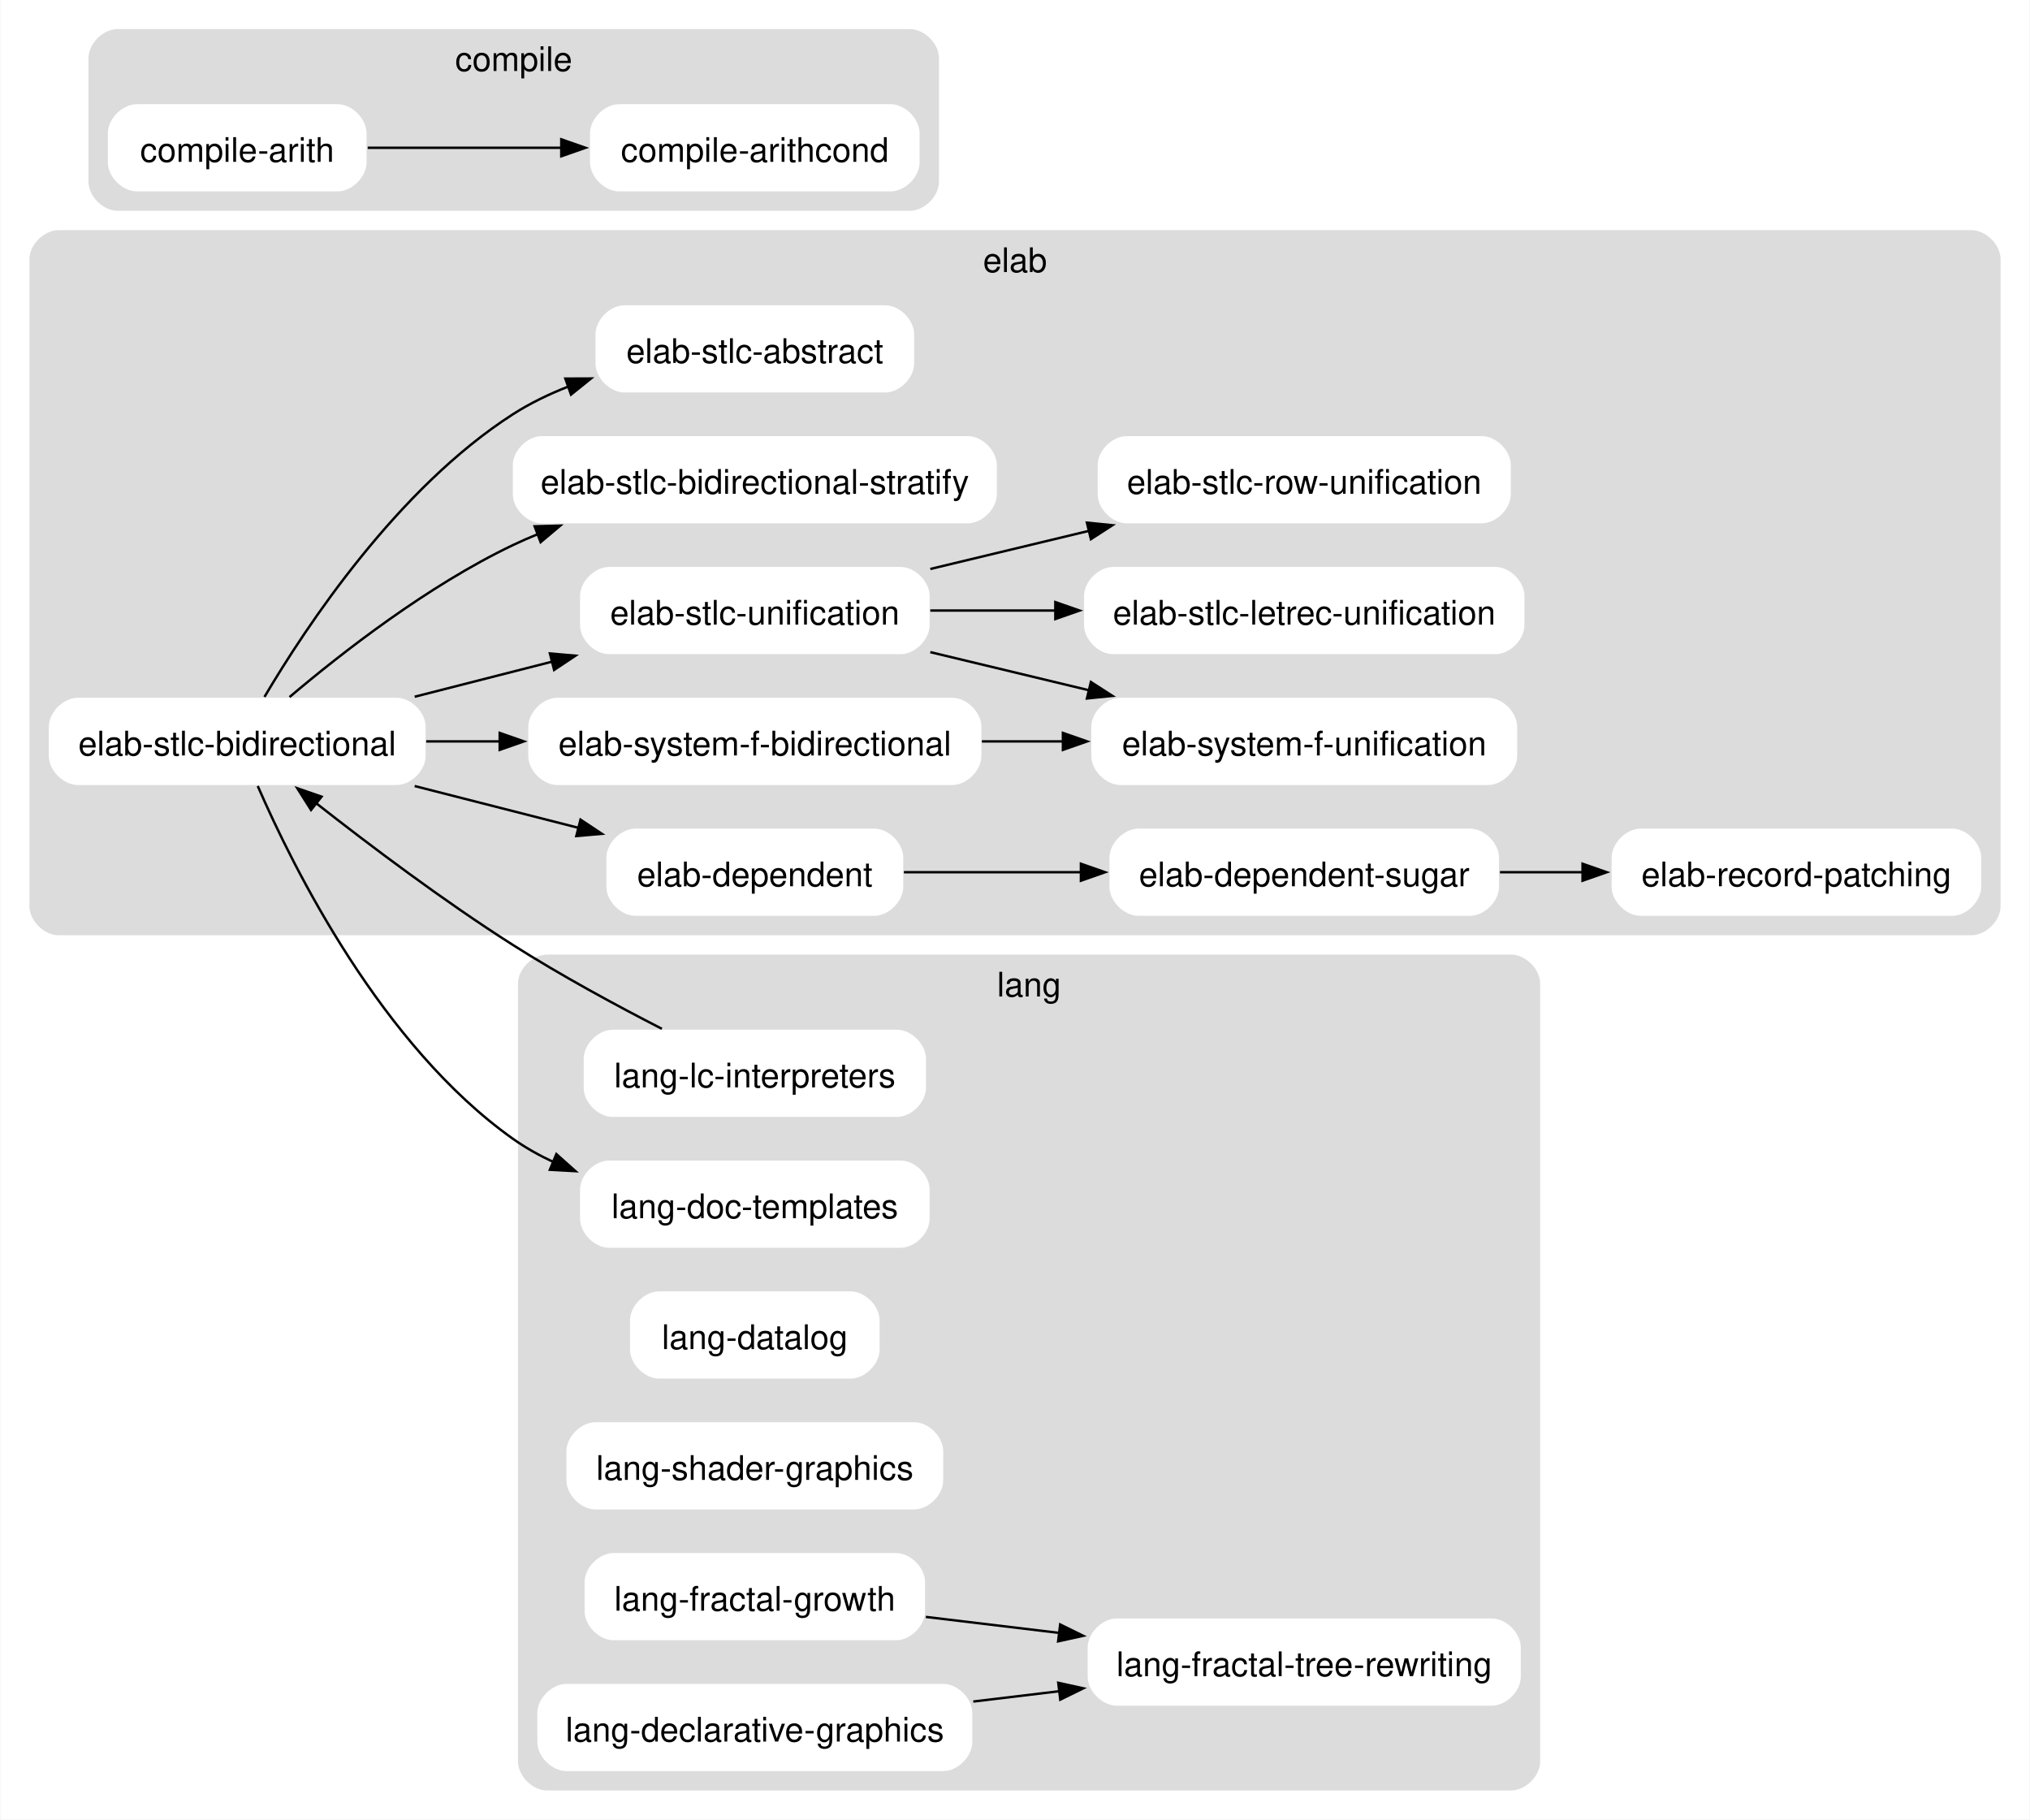
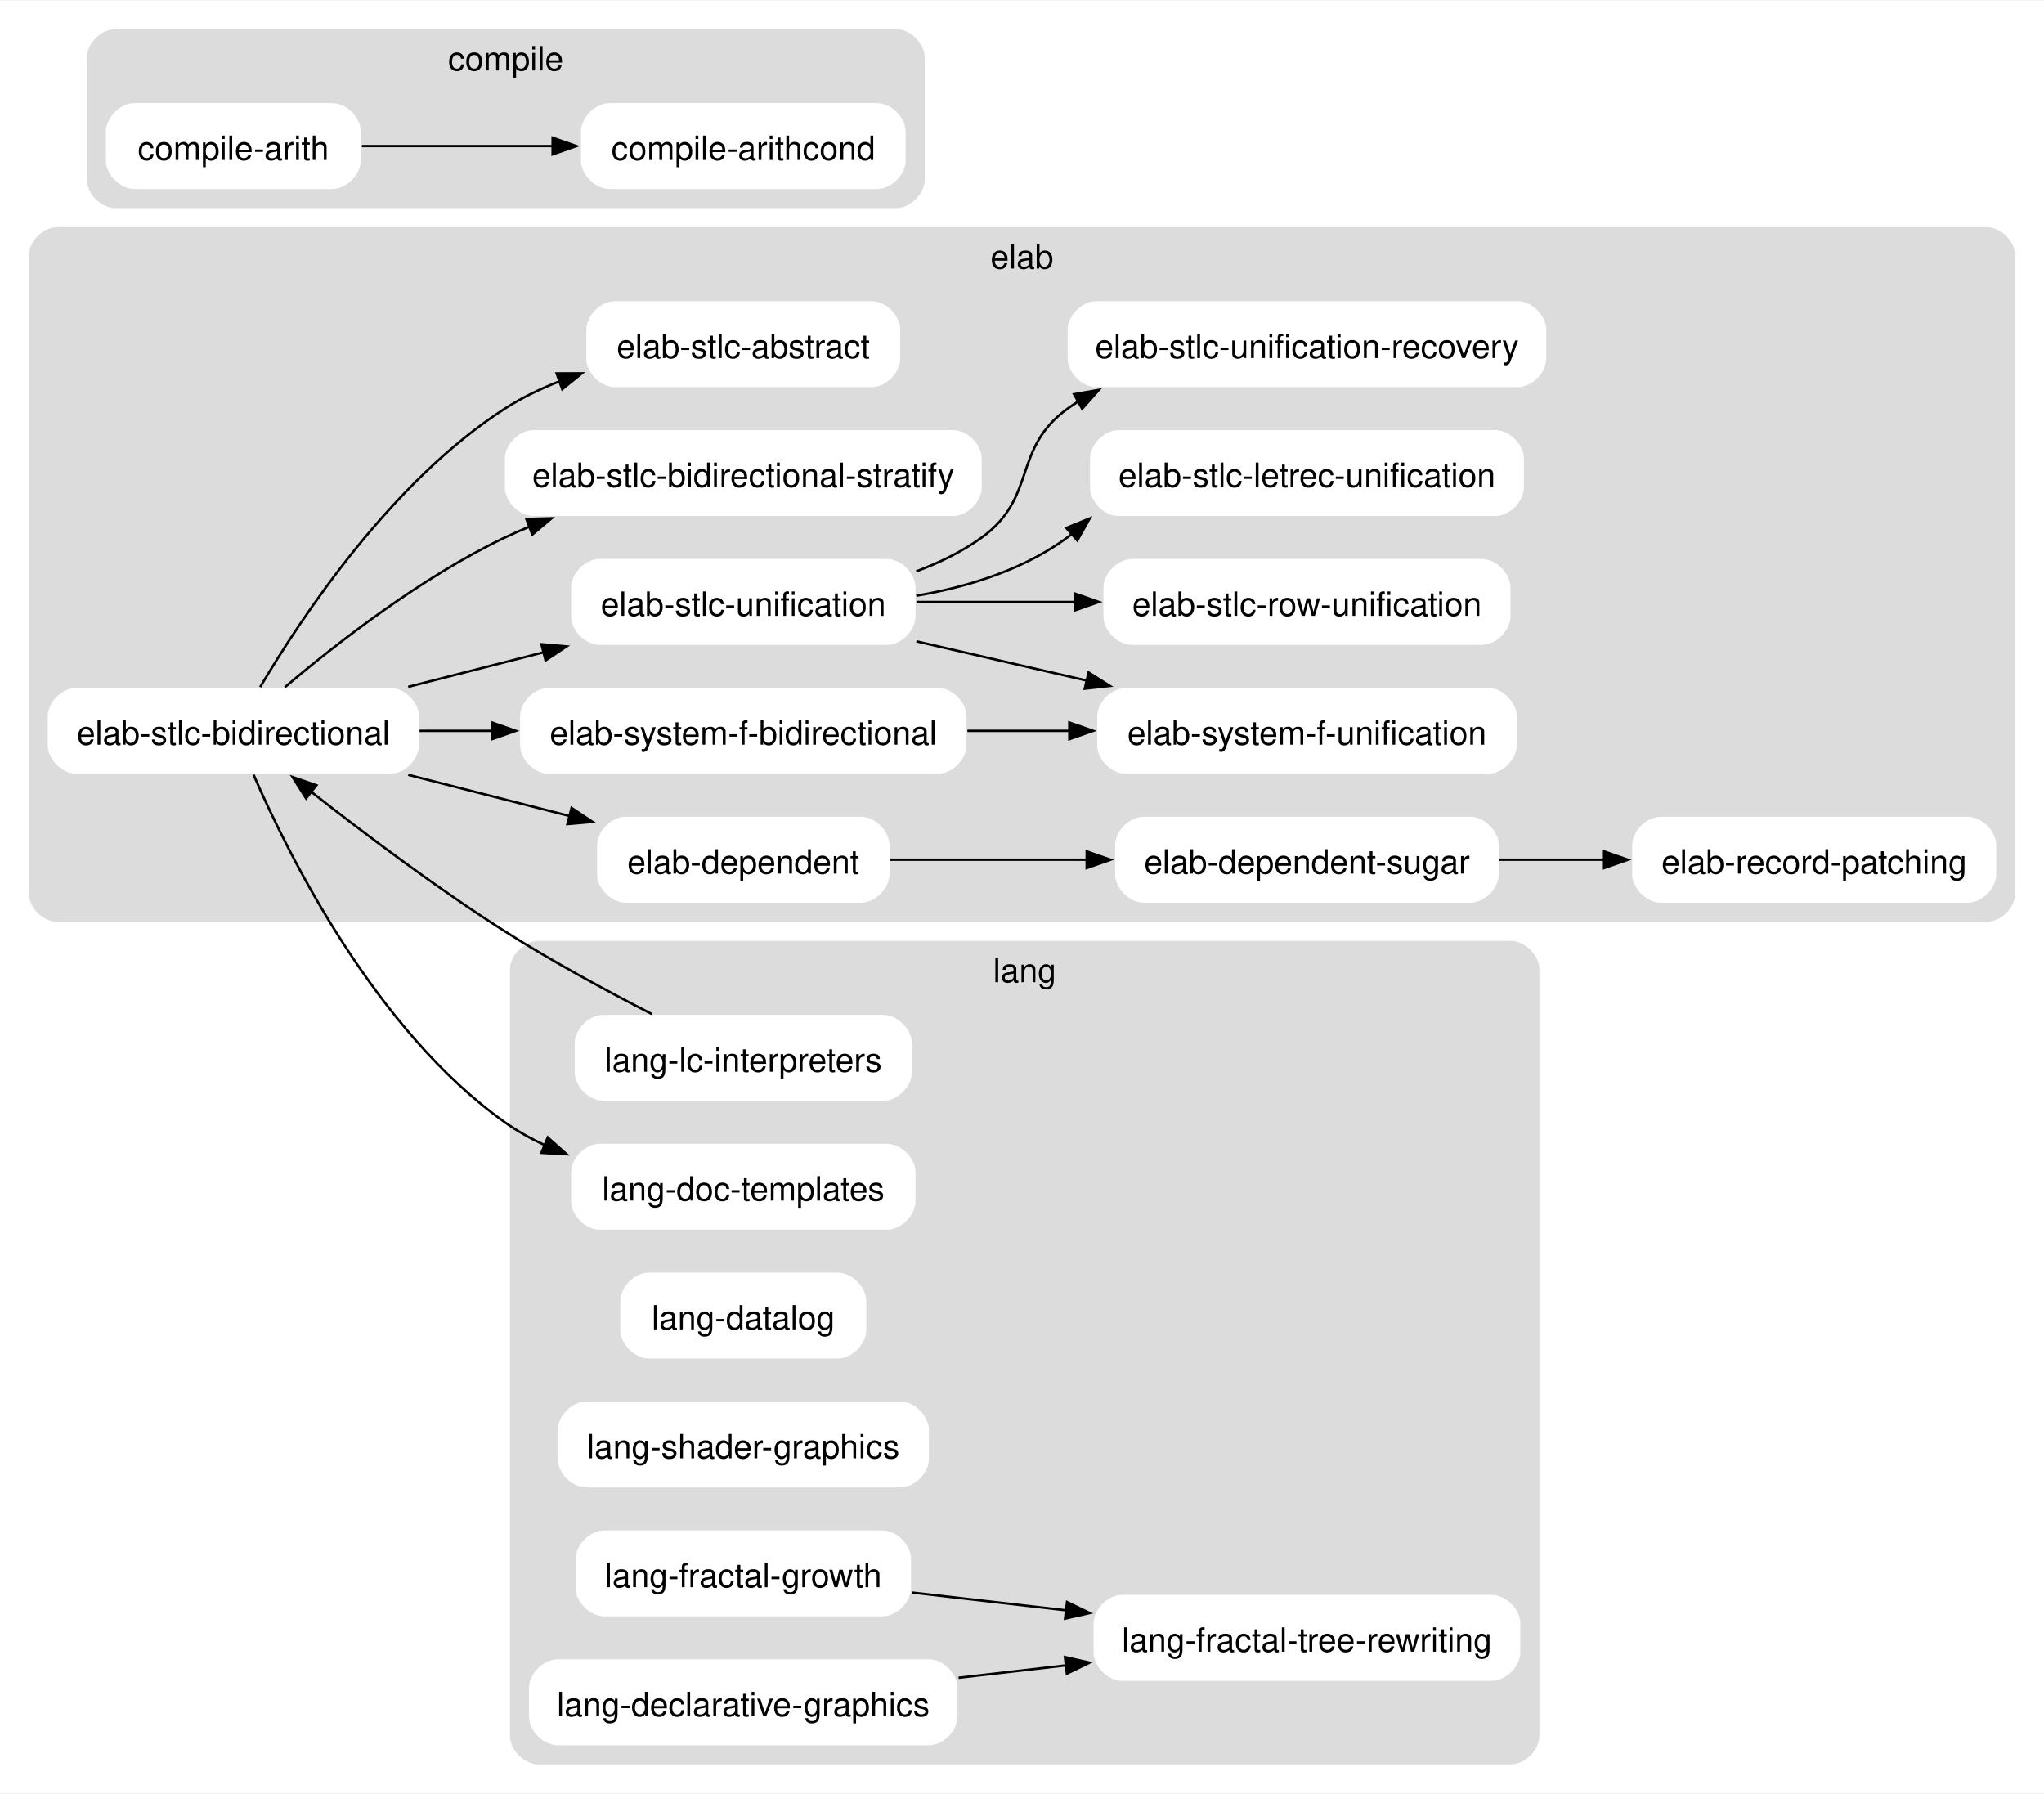
- <svg xmlns="http://www.w3.org/2000/svg" width="838pt" height="751pt" viewBox="0.00 0.00 837.70 751.00">
+ <svg xmlns="http://www.w3.org/2000/svg" width="856pt" height="751pt" viewBox="0.00 0.00 856.45 751.00">
  <g id="graph0" class="graph" transform="scale(1 1) rotate(0) translate(4 747)">
-     <polygon fill="white" stroke="none" points="-4,4 -4,-747 833.7,-747 833.7,4 -4,4" />
+     <polygon fill="white" stroke="none" points="-4,4 -4,-747 852.45,-747 852.45,4 -4,4" />
    <g id="clust1" class="cluster">
-       <path fill="gainsboro" stroke="none" d="M20,-361C20,-361 809.7,-361 809.7,-361 815.7,-361 821.7,-367 821.7,-373 821.7,-373 821.7,-640 821.7,-640 821.7,-646 815.7,-652 809.7,-652 809.7,-652 20,-652 20,-652 14,-652 8,-646 8,-640 8,-640 8,-373 8,-373 8,-367 14,-361 20,-361" />
-       <text text-anchor="middle" x="414.85" y="-634.7" font-family="Helvetica,Arial,sans-serif" font-size="14.00">elab</text>
+       <path fill="gainsboro" stroke="none" d="M20,-361C20,-361 828.45,-361 828.45,-361 834.45,-361 840.45,-367 840.45,-373 840.45,-373 840.45,-640 840.45,-640 840.45,-646 834.45,-652 828.45,-652 828.45,-652 20,-652 20,-652 14,-652 8,-646 8,-640 8,-640 8,-373 8,-373 8,-367 14,-361 20,-361" />
+       <text text-anchor="middle" x="424.22" y="-634.7" font-family="Helvetica,Arial,sans-serif" font-size="14.00">elab</text>
    </g>
    <g id="clust2" class="cluster">
      <path fill="gainsboro" stroke="none" d="M44.38,-660C44.38,-660 371.47,-660 371.47,-660 377.47,-660 383.47,-666 383.47,-672 383.47,-672 383.47,-723 383.47,-723 383.47,-729 377.47,-735 371.47,-735 371.47,-735 44.37,-735 44.37,-735 38.38,-735 32.38,-729 32.38,-723 32.38,-723 32.38,-672 32.38,-672 32.38,-666 38.38,-660 44.38,-660" />
      <text text-anchor="middle" x="207.92" y="-717.7" font-family="Helvetica,Arial,sans-serif" font-size="14.00">compile</text>
    </g>
    <g id="clust3" class="cluster">
-       <path fill="gainsboro" stroke="none" d="M221.67,-8C221.67,-8 619.65,-8 619.65,-8 625.65,-8 631.65,-14 631.65,-20 631.65,-20 631.65,-341 631.65,-341 631.65,-347 625.65,-353 619.65,-353 619.65,-353 221.67,-353 221.67,-353 215.67,-353 209.67,-347 209.67,-341 209.67,-341 209.67,-20 209.67,-20 209.67,-14 215.67,-8 221.67,-8" />
-       <text text-anchor="middle" x="420.66" y="-335.7" font-family="Helvetica,Arial,sans-serif" font-size="14.00">lang</text>
+       <path fill="gainsboro" stroke="none" d="M221.67,-8C221.67,-8 629.02,-8 629.02,-8 635.02,-8 641.02,-14 641.02,-20 641.02,-20 641.02,-341 641.02,-341 641.02,-347 635.02,-353 629.02,-353 629.02,-353 221.67,-353 221.67,-353 215.67,-353 209.67,-347 209.67,-341 209.67,-341 209.67,-20 209.67,-20 209.67,-14 215.67,-8 221.67,-8" />
+       <text text-anchor="middle" x="425.35" y="-335.7" font-family="Helvetica,Arial,sans-serif" font-size="14.00">lang</text>
    </g>
    <g id="node1" class="node">
      <path fill="white" stroke="none" d="M356.72,-405C356.72,-405 258.17,-405 258.17,-405 252.17,-405 246.17,-399 246.17,-393 246.17,-393 246.17,-381 246.17,-381 246.17,-375 252.17,-369 258.17,-369 258.17,-369 356.72,-369 356.72,-369 362.72,-369 368.72,-375 368.72,-381 368.72,-381 368.72,-393 368.72,-393 368.72,-399 362.72,-405 356.72,-405" />
      <text text-anchor="middle" x="307.45" y="-381.2" font-family="Helvetica,Arial,sans-serif" font-size="14.00">elab-dependent</text>
    </g>
    <g id="node2" class="node">
-       <path fill="white" stroke="none" d="M602.65,-405C602.65,-405 465.85,-405 465.85,-405 459.85,-405 453.85,-399 453.85,-393 453.85,-393 453.85,-381 453.85,-381 453.85,-375 459.85,-369 465.85,-369 465.85,-369 602.65,-369 602.65,-369 608.65,-369 614.65,-375 614.65,-381 614.65,-381 614.65,-393 614.65,-393 614.65,-399 608.65,-405 602.65,-405" />
-       <text text-anchor="middle" x="534.25" y="-381.2" font-family="Helvetica,Arial,sans-serif" font-size="14.00">elab-dependent-sugar</text>
+       <path fill="white" stroke="none" d="M612.02,-405C612.02,-405 475.22,-405 475.22,-405 469.22,-405 463.22,-399 463.22,-393 463.22,-393 463.22,-381 463.22,-381 463.22,-375 469.22,-369 475.22,-369 475.22,-369 612.02,-369 612.02,-369 618.02,-369 624.02,-375 624.02,-381 624.02,-381 624.02,-393 624.02,-393 624.02,-399 618.02,-405 612.02,-405" />
+       <text text-anchor="middle" x="543.62" y="-381.2" font-family="Helvetica,Arial,sans-serif" font-size="14.00">elab-dependent-sugar</text>
    </g>
-     <g id="edge11" class="edge">
-       <path fill="none" stroke="black" d="M368.99,-387C391.54,-387 417.67,-387 442.35,-387" />
-       <polygon fill="black" stroke="black" points="442.06,-390.5 452.06,-387 442.06,-383.5 442.06,-390.5" />
+     <g id="edge12" class="edge">
+       <path fill="none" stroke="black" d="M369.06,-387C394.19,-387 423.89,-387 451.55,-387" />
+       <polygon fill="black" stroke="black" points="451.33,-390.5 461.33,-387 451.33,-383.5 451.33,-390.5" />
    </g>
    <g id="node3" class="node">
-       <path fill="white" stroke="none" d="M801.7,-405C801.7,-405 673.15,-405 673.15,-405 667.15,-405 661.15,-399 661.15,-393 661.15,-393 661.15,-381 661.15,-381 661.15,-375 667.15,-369 673.15,-369 673.15,-369 801.7,-369 801.7,-369 807.7,-369 813.7,-375 813.7,-381 813.7,-381 813.7,-393 813.7,-393 813.7,-399 807.7,-405 801.7,-405" />
-       <text text-anchor="middle" x="737.42" y="-381.2" font-family="Helvetica,Arial,sans-serif" font-size="14.00">elab-record-patching</text>
+       <path fill="white" stroke="none" d="M820.45,-405C820.45,-405 691.9,-405 691.9,-405 685.9,-405 679.9,-399 679.9,-393 679.9,-393 679.9,-381 679.9,-381 679.9,-375 685.9,-369 691.9,-369 691.9,-369 820.45,-369 820.45,-369 826.45,-369 832.45,-375 832.45,-381 832.45,-381 832.45,-393 832.45,-393 832.45,-399 826.45,-405 820.45,-405" />
+       <text text-anchor="middle" x="756.17" y="-381.2" font-family="Helvetica,Arial,sans-serif" font-size="14.00">elab-record-patching</text>
    </g>
-     <g id="edge12" class="edge">
-       <path fill="none" stroke="black" d="M615.05,-387C626.32,-387 637.96,-387 649.36,-387" />
-       <polygon fill="black" stroke="black" points="649.14,-390.5 659.14,-387 649.14,-383.5 649.14,-390.5" />
+     <g id="edge13" class="edge">
+       <path fill="none" stroke="black" d="M624.22,-387C638.7,-387 653.87,-387 668.54,-387" />
+       <polygon fill="black" stroke="black" points="668.12,-390.5 678.12,-387 668.12,-383.5 668.12,-390.5" />
    </g>
    <g id="node4" class="node">
      <path fill="white" stroke="none" d="M388.97,-459C388.97,-459 225.92,-459 225.92,-459 219.92,-459 213.92,-453 213.92,-447 213.92,-447 213.92,-435 213.92,-435 213.92,-429 219.92,-423 225.92,-423 225.92,-423 388.97,-423 388.97,-423 394.97,-423 400.97,-429 400.97,-435 400.97,-435 400.97,-447 400.97,-447 400.97,-453 394.97,-459 388.97,-459" />
      <text text-anchor="middle" x="307.45" y="-435.2" font-family="Helvetica,Arial,sans-serif" font-size="14.00">elab-system-f-bidirectional</text>
    </g>
    <g id="node5" class="node">
-       <path fill="white" stroke="none" d="M610.15,-459C610.15,-459 458.35,-459 458.35,-459 452.35,-459 446.35,-453 446.35,-447 446.35,-447 446.35,-435 446.35,-435 446.35,-429 452.35,-423 458.35,-423 458.35,-423 610.15,-423 610.15,-423 616.15,-423 622.15,-429 622.15,-435 622.15,-435 622.15,-447 622.15,-447 622.15,-453 616.15,-459 610.15,-459" />
-       <text text-anchor="middle" x="534.25" y="-435.2" font-family="Helvetica,Arial,sans-serif" font-size="14.00">elab-system-f-unification</text>
+       <path fill="white" stroke="none" d="M619.52,-459C619.52,-459 467.72,-459 467.72,-459 461.72,-459 455.72,-453 455.72,-447 455.72,-447 455.72,-435 455.72,-435 455.72,-429 461.72,-423 467.72,-423 467.72,-423 619.52,-423 619.52,-423 625.52,-423 631.52,-429 631.52,-435 631.52,-435 631.52,-447 631.52,-447 631.52,-453 625.52,-459 619.52,-459" />
+       <text text-anchor="middle" x="543.62" y="-435.2" font-family="Helvetica,Arial,sans-serif" font-size="14.00">elab-system-f-unification</text>
    </g>
-     <g id="edge10" class="edge">
-       <path fill="none" stroke="black" d="M401.18,-441C412.22,-441 423.53,-441 434.65,-441" />
-       <polygon fill="black" stroke="black" points="434.63,-444.5 444.63,-441 434.63,-437.5 434.63,-444.5" />
+     <g id="edge11" class="edge">
+       <path fill="none" stroke="black" d="M401.34,-441C415.44,-441 430.04,-441 444.26,-441" />
+       <polygon fill="black" stroke="black" points="444.05,-444.5 454.05,-441 444.05,-437.5 444.05,-444.5" />
    </g>
    <g id="node6" class="node">
      <path fill="white" stroke="none" d="M159.55,-459C159.55,-459 28,-459 28,-459 22,-459 16,-453 16,-447 16,-447 16,-435 16,-435 16,-429 22,-423 28,-423 28,-423 159.55,-423 159.55,-423 165.55,-423 171.55,-429 171.55,-435 171.55,-435 171.55,-447 171.55,-447 171.55,-453 165.55,-459 159.55,-459" />
      <text text-anchor="middle" x="93.77" y="-435.2" font-family="Helvetica,Arial,sans-serif" font-size="14.00">elab-stlc-bidirectional</text>
    </g>
    <g id="edge5" class="edge">
      <path fill="none" stroke="black" d="M167.03,-422.57C188.96,-416.97 213.03,-410.83 234.91,-405.25" />
      <polygon fill="black" stroke="black" points="235.49,-408.71 244.32,-402.85 233.76,-401.93 235.49,-408.71" />
    </g>
    <g id="edge4" class="edge">
      <path fill="none" stroke="black" d="M171.79,-441C181.67,-441 191.91,-441 202.13,-441" />
      <polygon fill="black" stroke="black" points="202.13,-444.5 212.13,-441 202.13,-437.5 202.13,-444.5" />
    </g>
    <g id="node7" class="node">
      <path fill="white" stroke="none" d="M367.6,-513C367.6,-513 247.3,-513 247.3,-513 241.3,-513 235.3,-507 235.3,-501 235.3,-501 235.3,-489 235.3,-489 235.3,-483 241.3,-477 247.3,-477 247.3,-477 367.6,-477 367.6,-477 373.6,-477 379.6,-483 379.6,-489 379.6,-489 379.6,-501 379.6,-501 379.6,-507 373.6,-513 367.6,-513" />
      <text text-anchor="middle" x="307.45" y="-489.2" font-family="Helvetica,Arial,sans-serif" font-size="14.00">elab-stlc-unification</text>
    </g>
    <g id="edge2" class="edge">
      <path fill="none" stroke="black" d="M167.03,-459.43C185.35,-464.11 205.17,-469.16 223.96,-473.96" />
      <polygon fill="black" stroke="black" points="222.86,-477.29 233.41,-476.37 224.59,-470.5 222.86,-477.29" />
    </g>
-     <g id="node10" class="node">
+     <g id="node8" class="node">
      <path fill="white" stroke="none" d="M395.35,-567C395.35,-567 219.55,-567 219.55,-567 213.55,-567 207.55,-561 207.55,-555 207.55,-555 207.55,-543 207.55,-543 207.55,-537 213.55,-531 219.55,-531 219.55,-531 395.35,-531 395.35,-531 401.35,-531 407.35,-537 407.35,-543 407.35,-543 407.35,-555 407.35,-555 407.35,-561 401.35,-567 395.35,-567" />
      <text text-anchor="middle" x="307.45" y="-543.2" font-family="Helvetica,Arial,sans-serif" font-size="14.00">elab-stlc-bidirectional-stratify</text>
    </g>
    <g id="edge1" class="edge">
      <path fill="none" stroke="black" d="M115.37,-459.29C136.94,-477.57 172.51,-505.3 207.55,-522 210.88,-523.59 214.33,-525.1 217.84,-526.53" />
      <polygon fill="black" stroke="black" points="216.54,-529.78 227.13,-530.05 219.03,-523.23 216.54,-529.78" />
    </g>
-     <g id="node11" class="node">
+     <g id="node9" class="node">
      <path fill="white" stroke="none" d="M361.22,-621C361.22,-621 253.67,-621 253.67,-621 247.67,-621 241.67,-615 241.67,-609 241.67,-609 241.67,-597 241.67,-597 241.67,-591 247.67,-585 253.67,-585 253.67,-585 361.22,-585 361.22,-585 367.22,-585 373.22,-591 373.22,-597 373.22,-597 373.22,-609 373.22,-609 373.22,-615 367.22,-621 361.22,-621" />
      <text text-anchor="middle" x="307.45" y="-597.2" font-family="Helvetica,Arial,sans-serif" font-size="14.00">elab-stlc-abstract</text>
    </g>
    <g id="edge3" class="edge">
      <path fill="none" stroke="black" d="M105.02,-459.35C122.28,-488.57 160.01,-545.48 207.55,-576 214.63,-580.55 222.47,-584.33 230.55,-587.49" />
      <polygon fill="black" stroke="black" points="229.23,-590.74 239.83,-590.78 231.57,-584.14 229.23,-590.74" />
    </g>
-     <g id="node19" class="node">
+     <g id="node20" class="node">
      <path fill="white" stroke="none" d="M367.6,-268C367.6,-268 247.3,-268 247.3,-268 241.3,-268 235.3,-262 235.3,-256 235.3,-256 235.3,-244 235.3,-244 235.3,-238 241.3,-232 247.3,-232 247.3,-232 367.6,-232 367.6,-232 373.6,-232 379.6,-238 379.6,-244 379.6,-244 379.6,-256 379.6,-256 379.6,-262 373.6,-268 367.6,-268" />
      <text text-anchor="middle" x="307.45" y="-244.2" font-family="Helvetica,Arial,sans-serif" font-size="14.00">lang-doc-templates</text>
    </g>
    <g id="edge6" class="edge">
      <path fill="none" stroke="black" d="M102.25,-422.58C117.07,-388.46 153.46,-315.41 207.55,-277 212.8,-273.27 218.55,-270.06 224.54,-267.28" />
      <polygon fill="black" stroke="black" points="225.52,-270.67 233.42,-263.61 222.84,-264.2 225.52,-270.67" />
    </g>
+     <g id="edge10" class="edge">
+       <path fill="none" stroke="black" d="M379.98,-478.5C402.51,-473.31 427.7,-467.5 451.4,-462.04" />
+       <polygon fill="black" stroke="black" points="452.1,-465.47 461.06,-459.81 450.53,-458.64 452.1,-465.47" />
+     </g>
+     <g id="node10" class="node">
+       <path fill="white" stroke="none" d="M616.9,-513C616.9,-513 470.35,-513 470.35,-513 464.35,-513 458.35,-507 458.35,-501 458.35,-501 458.35,-489 458.35,-489 458.35,-483 464.35,-477 470.35,-477 470.35,-477 616.9,-477 616.9,-477 622.9,-477 628.9,-483 628.9,-489 628.9,-489 628.9,-501 628.9,-501 628.9,-507 622.9,-513 616.9,-513" />
+       <text text-anchor="middle" x="543.62" y="-489.2" font-family="Helvetica,Arial,sans-serif" font-size="14.00">elab-stlc-row-unification</text>
+     </g>
    <g id="edge9" class="edge">
-       <path fill="none" stroke="black" d="M379.89,-477.84C400.78,-472.82 423.87,-467.27 445.65,-462.04" />
-       <polygon fill="black" stroke="black" points="446.18,-465.52 455.08,-459.78 444.54,-458.71 446.18,-465.52" />
+       <path fill="none" stroke="black" d="M379.98,-495C400.94,-495 424.21,-495 446.44,-495" />
+       <polygon fill="black" stroke="black" points="446.44,-498.5 456.44,-495 446.44,-491.5 446.44,-498.5" />
    </g>
-     <g id="node8" class="node">
-       <path fill="white" stroke="none" d="M613.15,-513C613.15,-513 455.35,-513 455.35,-513 449.35,-513 443.35,-507 443.35,-501 443.35,-501 443.35,-489 443.35,-489 443.35,-483 449.35,-477 455.35,-477 455.35,-477 613.15,-477 613.15,-477 619.15,-477 625.15,-483 625.15,-489 625.15,-489 625.15,-501 625.15,-501 625.15,-507 619.15,-513 613.15,-513" />
-       <text text-anchor="middle" x="534.25" y="-489.2" font-family="Helvetica,Arial,sans-serif" font-size="14.00">elab-stlc-letrec-unification</text>
+     <g id="node11" class="node">
+       <path fill="white" stroke="none" d="M622.52,-567C622.52,-567 464.72,-567 464.72,-567 458.72,-567 452.72,-561 452.72,-555 452.72,-555 452.72,-543 452.72,-543 452.72,-537 458.72,-531 464.72,-531 464.72,-531 622.52,-531 622.52,-531 628.52,-531 634.52,-537 634.52,-543 634.52,-543 634.52,-555 634.52,-555 634.52,-561 628.52,-567 622.52,-567" />
+       <text text-anchor="middle" x="543.62" y="-543.2" font-family="Helvetica,Arial,sans-serif" font-size="14.00">elab-stlc-letrec-unification</text>
+     </g>
+     <g id="edge8" class="edge">
+       <path fill="none" stroke="black" d="M379.94,-497.6C402.66,-501.48 426.7,-509.11 445.31,-523.59" />
+       <polygon fill="black" stroke="black" points="442.77,-526.02 452.59,-530 447.4,-520.76 442.77,-526.02" />
+     </g>
+     <g id="node12" class="node">
+       <path fill="white" stroke="none" d="M631.9,-621C631.9,-621 455.35,-621 455.35,-621 449.35,-621 443.35,-615 443.35,-609 443.35,-609 443.35,-597 443.35,-597 443.35,-591 449.35,-585 455.35,-585 455.35,-585 631.9,-585 631.9,-585 637.9,-585 643.9,-591 643.9,-597 643.9,-597 643.9,-609 643.9,-609 643.9,-615 637.9,-621 631.9,-621" />
+       <text text-anchor="middle" x="543.62" y="-597.2" font-family="Helvetica,Arial,sans-serif" font-size="14.00">elab-stlc-unification-recovery</text>
    </g>
    <g id="edge7" class="edge">
-       <path fill="none" stroke="black" d="M379.89,-495C396.34,-495 414.15,-495 431.61,-495" />
-       <polygon fill="black" stroke="black" points="431.5,-498.5 441.5,-495 431.5,-491.5 431.5,-498.5" />
+       <path fill="none" stroke="black" d="M379.91,-507.83C389.65,-511.44 399.12,-516.07 407.35,-522 430.75,-538.87 419.94,-559.14 443.35,-576 444.89,-577.11 446.48,-578.18 448.11,-579.2" />
+       <polygon fill="black" stroke="black" points="446.02,-582.04 456.45,-583.85 449.42,-575.93 446.02,-582.04" />
    </g>
-     <g id="node9" class="node">
-       <path fill="white" stroke="none" d="M607.52,-567C607.52,-567 460.97,-567 460.97,-567 454.97,-567 448.97,-561 448.97,-555 448.97,-555 448.97,-543 448.97,-543 448.97,-537 454.97,-531 460.97,-531 460.97,-531 607.52,-531 607.52,-531 613.52,-531 619.52,-537 619.52,-543 619.52,-543 619.52,-555 619.52,-555 619.52,-561 613.52,-567 607.52,-567" />
-       <text text-anchor="middle" x="534.25" y="-543.2" font-family="Helvetica,Arial,sans-serif" font-size="14.00">elab-stlc-row-unification</text>
-     </g>
-     <g id="edge8" class="edge">
-       <path fill="none" stroke="black" d="M379.89,-512.16C400.78,-517.18 423.87,-522.73 445.65,-527.96" />
-       <polygon fill="black" stroke="black" points="444.54,-531.29 455.08,-530.22 446.18,-524.48 444.54,-531.29" />
-     </g>
-     <g id="node12" class="node">
+     <g id="node13" class="node">
      <path fill="white" stroke="none" d="M135.17,-704C135.17,-704 52.37,-704 52.37,-704 46.37,-704 40.37,-698 40.37,-692 40.37,-692 40.37,-680 40.37,-680 40.37,-674 46.37,-668 52.37,-668 52.37,-668 135.17,-668 135.17,-668 141.17,-668 147.17,-674 147.17,-680 147.17,-680 147.17,-692 147.17,-692 147.17,-698 141.17,-704 135.17,-704" />
      <text text-anchor="middle" x="93.77" y="-680.2" font-family="Helvetica,Arial,sans-serif" font-size="14.00">compile-arith</text>
    </g>
-     <g id="node13" class="node">
+     <g id="node14" class="node">
      <path fill="white" stroke="none" d="M363.47,-704C363.47,-704 251.42,-704 251.42,-704 245.42,-704 239.42,-698 239.42,-692 239.42,-692 239.42,-680 239.42,-680 239.42,-674 245.42,-668 251.42,-668 251.42,-668 363.47,-668 363.47,-668 369.47,-668 375.47,-674 375.47,-680 375.47,-680 375.47,-692 375.47,-692 375.47,-698 369.47,-704 363.47,-704" />
      <text text-anchor="middle" x="307.45" y="-680.2" font-family="Helvetica,Arial,sans-serif" font-size="14.00">compile-arithcond</text>
    </g>
-     <g id="edge13" class="edge">
+     <g id="edge14" class="edge">
      <path fill="none" stroke="black" d="M147.64,-686C171.86,-686 201.06,-686 227.78,-686" />
      <polygon fill="black" stroke="black" points="227.55,-689.5 237.55,-686 227.55,-682.5 227.55,-689.5" />
    </g>
-     <g id="node14" class="node">
+     <g id="node15" class="node">
      <path fill="white" stroke="none" d="M385.22,-52C385.22,-52 229.67,-52 229.67,-52 223.67,-52 217.67,-46 217.67,-40 217.67,-40 217.67,-28 217.67,-28 217.67,-22 223.67,-16 229.67,-16 229.67,-16 385.22,-16 385.22,-16 391.22,-16 397.22,-22 397.22,-28 397.22,-28 397.22,-40 397.22,-40 397.22,-46 391.22,-52 385.22,-52" />
      <text text-anchor="middle" x="307.45" y="-28.2" font-family="Helvetica,Arial,sans-serif" font-size="14.00">lang-declarative-graphics</text>
    </g>
+     <g id="node17" class="node">
+       <path fill="white" stroke="none" d="M621.02,-79C621.02,-79 466.22,-79 466.22,-79 460.22,-79 454.22,-73 454.22,-67 454.22,-67 454.22,-55 454.22,-55 454.22,-49 460.22,-43 466.22,-43 466.22,-43 621.02,-43 621.02,-43 627.02,-43 633.02,-49 633.02,-55 633.02,-55 633.02,-67 633.02,-67 633.02,-73 627.02,-79 621.02,-79" />
+       <text text-anchor="middle" x="543.62" y="-55.2" font-family="Helvetica,Arial,sans-serif" font-size="14.00">lang-fractal-tree-rewriting</text>
+     </g>
+     <g id="edge17" class="edge">
+       <path fill="none" stroke="black" d="M397.65,-44.28C412.38,-45.98 427.73,-47.75 442.7,-49.48" />
+       <polygon fill="black" stroke="black" points="442.22,-52.95 452.56,-50.62 443.02,-45.99 442.22,-52.95" />
+     </g>
    <g id="node16" class="node">
-       <path fill="white" stroke="none" d="M611.65,-79C611.65,-79 456.85,-79 456.85,-79 450.85,-79 444.85,-73 444.85,-67 444.85,-67 444.85,-55 444.85,-55 444.85,-49 450.85,-43 456.85,-43 456.85,-43 611.65,-43 611.65,-43 617.65,-43 623.65,-49 623.65,-55 623.65,-55 623.65,-67 623.65,-67 623.65,-73 617.65,-79 611.65,-79" />
-       <text text-anchor="middle" x="534.25" y="-55.2" font-family="Helvetica,Arial,sans-serif" font-size="14.00">lang-fractal-tree-rewriting</text>
-     </g>
-     <g id="edge16" class="edge">
-       <path fill="none" stroke="black" d="M397.62,-44.71C409.32,-46.12 421.38,-47.56 433.25,-48.99" />
-       <polygon fill="black" stroke="black" points="432.71,-52.45 443.05,-50.17 433.54,-45.5 432.71,-52.45" />
-     </g>
-     <g id="node15" class="node">
      <path fill="white" stroke="none" d="M365.72,-106C365.72,-106 249.17,-106 249.17,-106 243.17,-106 237.17,-100 237.17,-94 237.17,-94 237.17,-82 237.17,-82 237.17,-76 243.17,-70 249.17,-70 249.17,-70 365.72,-70 365.72,-70 371.72,-70 377.72,-76 377.72,-82 377.72,-82 377.72,-94 377.72,-94 377.72,-100 371.72,-106 365.72,-106" />
      <text text-anchor="middle" x="307.45" y="-82.2" font-family="Helvetica,Arial,sans-serif" font-size="14.00">lang-fractal-growth</text>
    </g>
-     <g id="edge15" class="edge">
-       <path fill="none" stroke="black" d="M378.04,-79.64C395.53,-77.54 414.64,-75.25 433.29,-73.01" />
-       <polygon fill="black" stroke="black" points="433.5,-76.51 443.01,-71.84 432.66,-69.56 433.5,-76.51" />
+     <g id="edge16" class="edge">
+       <path fill="none" stroke="black" d="M378.08,-79.97C398.4,-77.63 421.01,-75.02 442.81,-72.51" />
+       <polygon fill="black" stroke="black" points="443.09,-76 452.62,-71.38 442.28,-69.05 443.09,-76" />
    </g>
-     <g id="node17" class="node">
+     <g id="node18" class="node">
      <path fill="white" stroke="none" d="M373.22,-160C373.22,-160 241.67,-160 241.67,-160 235.67,-160 229.67,-154 229.67,-148 229.67,-148 229.67,-136 229.67,-136 229.67,-130 235.67,-124 241.67,-124 241.67,-124 373.22,-124 373.22,-124 379.22,-124 385.22,-130 385.22,-136 385.22,-136 385.22,-148 385.22,-148 385.22,-154 379.22,-160 373.22,-160" />
      <text text-anchor="middle" x="307.45" y="-136.2" font-family="Helvetica,Arial,sans-serif" font-size="14.00">lang-shader-graphics</text>
    </g>
-     <g id="node18" class="node">
+     <g id="node19" class="node">
      <path fill="white" stroke="none" d="M346.97,-214C346.97,-214 267.92,-214 267.92,-214 261.92,-214 255.92,-208 255.92,-202 255.92,-202 255.92,-190 255.92,-190 255.92,-184 261.92,-178 267.92,-178 267.92,-178 346.97,-178 346.97,-178 352.97,-178 358.97,-184 358.97,-190 358.97,-190 358.97,-202 358.97,-202 358.97,-208 352.97,-214 346.97,-214" />
      <text text-anchor="middle" x="307.45" y="-190.2" font-family="Helvetica,Arial,sans-serif" font-size="14.00">lang-datalog</text>
    </g>
-     <g id="node20" class="node">
+     <g id="node21" class="node">
      <path fill="white" stroke="none" d="M366.1,-322C366.1,-322 248.8,-322 248.8,-322 242.8,-322 236.8,-316 236.8,-310 236.8,-310 236.8,-298 236.8,-298 236.8,-292 242.8,-286 248.8,-286 248.8,-286 366.1,-286 366.1,-286 372.1,-286 378.1,-292 378.1,-298 378.1,-298 378.1,-310 378.1,-310 378.1,-316 372.1,-322 366.1,-322" />
      <text text-anchor="middle" x="307.45" y="-298.2" font-family="Helvetica,Arial,sans-serif" font-size="14.00">lang-lc-interpreters</text>
    </g>
-     <g id="edge14" class="edge">
+     <g id="edge15" class="edge">
      <path fill="none" stroke="black" d="M269.08,-322.37C250.24,-332.03 227.28,-344.46 207.55,-357 179.06,-375.1 148.45,-398.15 126.32,-415.52" />
      <polygon fill="black" stroke="black" points="124.25,-412.7 118.58,-421.65 128.59,-418.19 124.25,-412.7" />
    </g>
  </g>
</svg>
